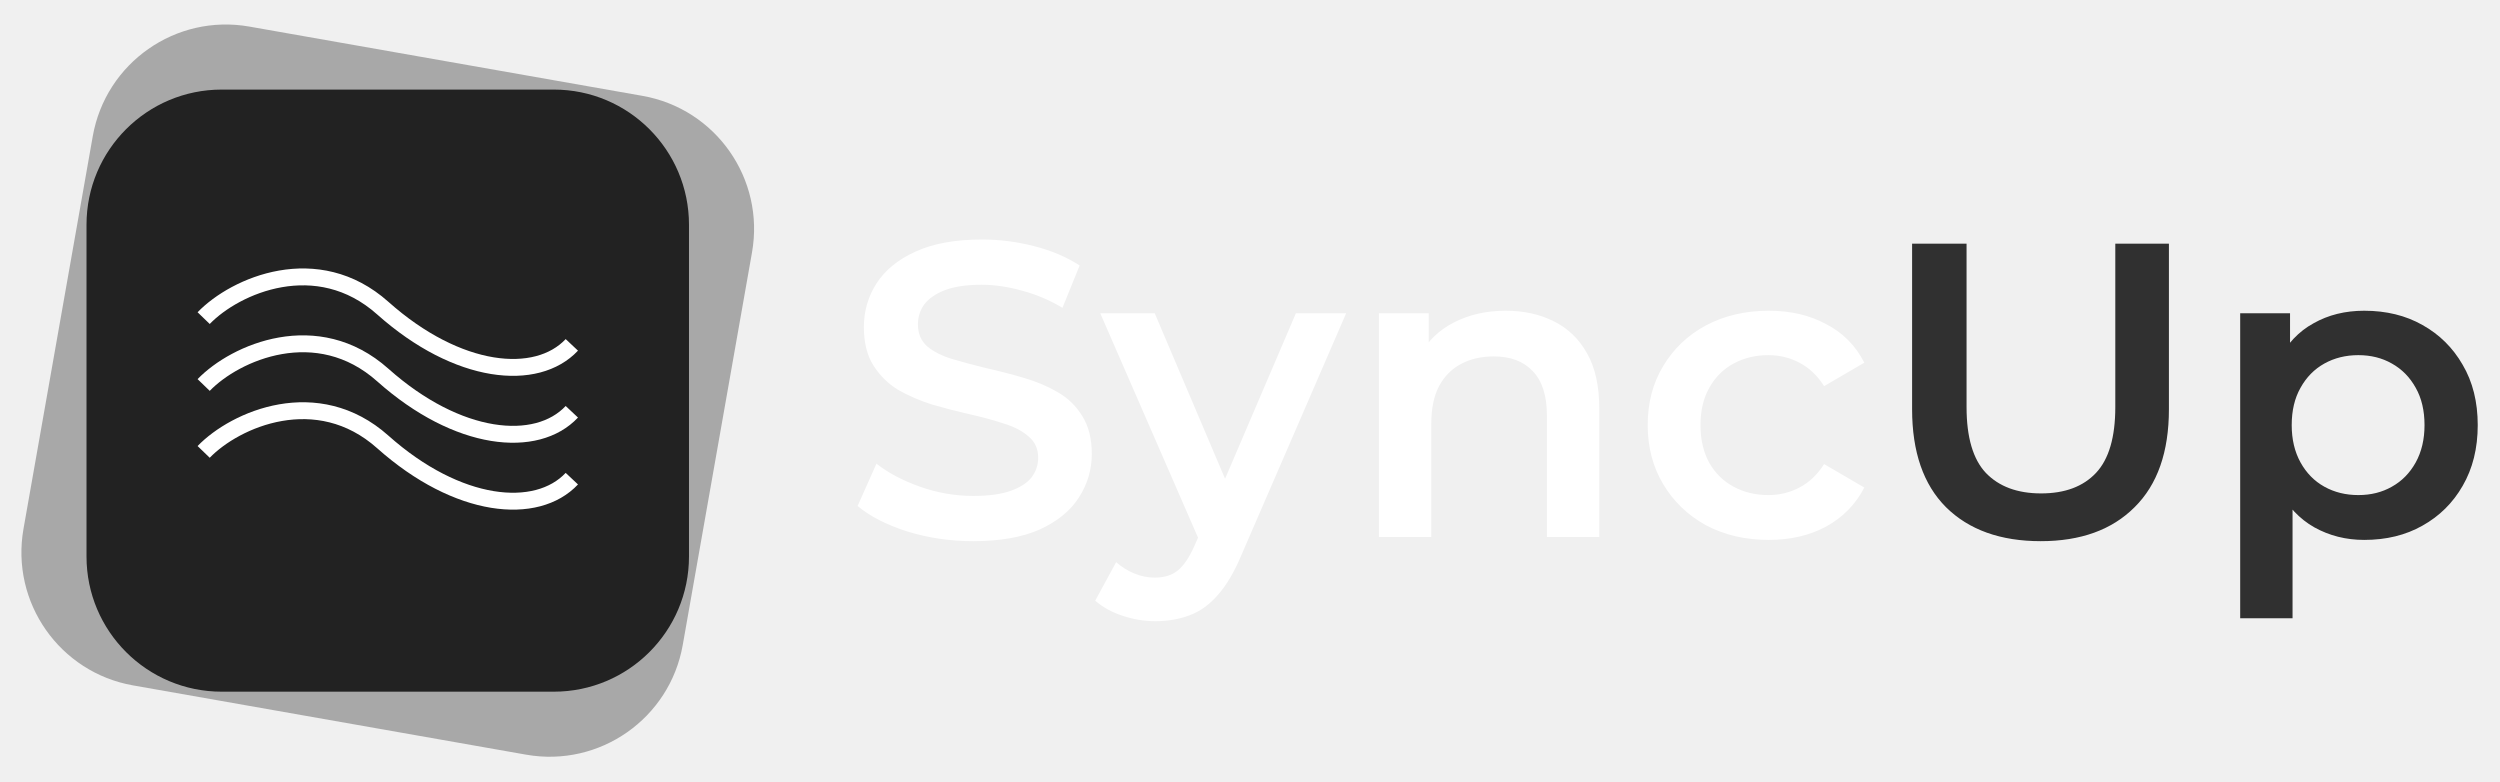
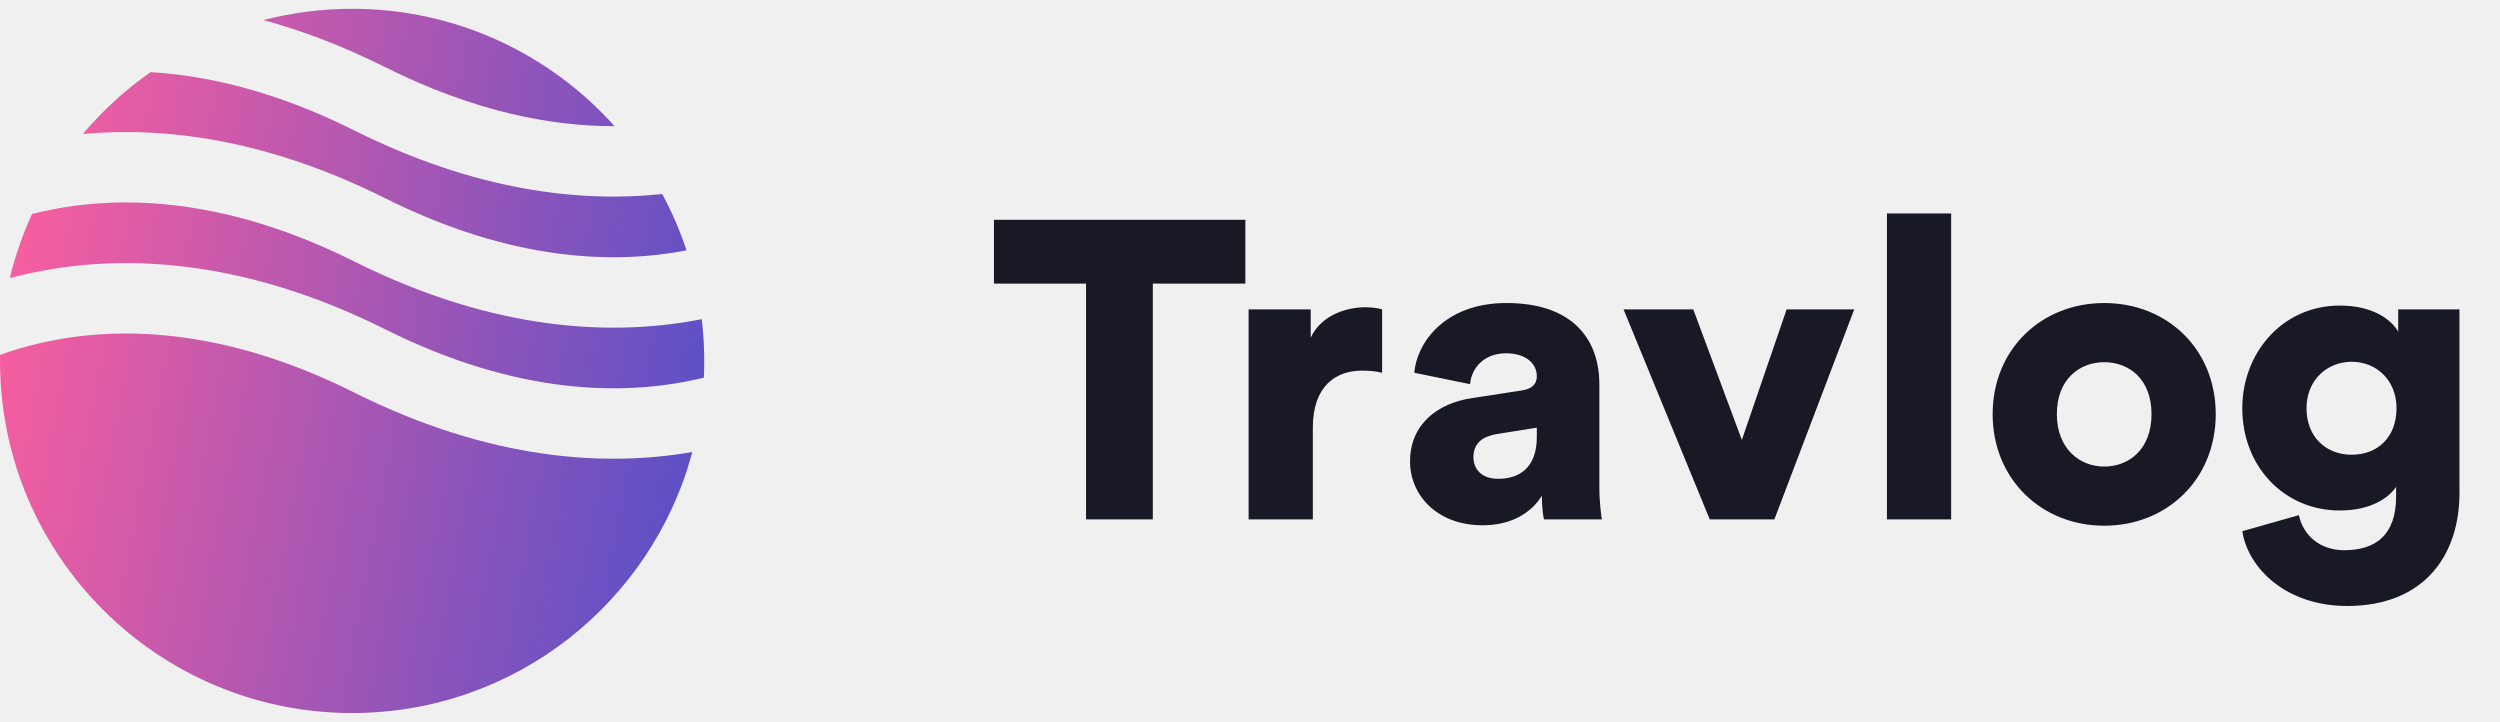
- <svg xmlns="http://www.w3.org/2000/svg" width="192" height="60" viewBox="0 0 192 60" fill="none">
-   <path d="M74.744 41.562C72.985 41.562 71.301 41.315 69.693 40.822C68.084 40.307 66.807 39.653 65.864 38.859L67.311 35.609C68.212 36.317 69.328 36.907 70.658 37.379C71.988 37.851 73.35 38.087 74.744 38.087C75.924 38.087 76.879 37.958 77.608 37.7C78.338 37.443 78.874 37.1 79.217 36.671C79.56 36.22 79.732 35.716 79.732 35.158C79.732 34.472 79.485 33.925 78.992 33.517C78.498 33.089 77.855 32.756 77.061 32.52C76.289 32.263 75.42 32.027 74.455 31.812C73.511 31.598 72.556 31.351 71.591 31.072C70.647 30.772 69.778 30.396 68.985 29.946C68.212 29.474 67.58 28.852 67.086 28.08C66.593 27.307 66.346 26.321 66.346 25.119C66.346 23.896 66.668 22.781 67.311 21.773C67.977 20.743 68.974 19.928 70.304 19.327C71.655 18.705 73.361 18.394 75.42 18.394C76.772 18.394 78.112 18.566 79.442 18.909C80.772 19.252 81.931 19.746 82.917 20.389L81.598 23.639C80.59 23.038 79.549 22.599 78.477 22.32C77.404 22.02 76.375 21.869 75.388 21.869C74.23 21.869 73.286 22.009 72.556 22.288C71.848 22.567 71.323 22.931 70.98 23.382C70.658 23.832 70.497 24.347 70.497 24.926C70.497 25.613 70.733 26.17 71.205 26.599C71.698 27.007 72.331 27.329 73.103 27.565C73.897 27.801 74.777 28.037 75.742 28.273C76.707 28.487 77.662 28.734 78.606 29.013C79.571 29.292 80.44 29.656 81.212 30.107C82.006 30.557 82.638 31.169 83.11 31.941C83.604 32.713 83.85 33.689 83.85 34.869C83.85 36.07 83.518 37.186 82.853 38.215C82.21 39.224 81.212 40.039 79.861 40.661C78.509 41.261 76.804 41.562 74.744 41.562ZM88.714 47.708C87.877 47.708 87.04 47.568 86.204 47.289C85.367 47.01 84.67 46.624 84.112 46.131L85.721 43.171C86.129 43.535 86.59 43.825 87.105 44.039C87.62 44.254 88.145 44.361 88.682 44.361C89.411 44.361 90.001 44.179 90.451 43.814C90.902 43.45 91.32 42.838 91.706 41.98L92.704 39.728L93.025 39.245L99.525 24.057H103.386L95.342 42.624C94.806 43.911 94.205 44.93 93.54 45.68C92.897 46.431 92.167 46.957 91.352 47.257C90.559 47.557 89.679 47.708 88.714 47.708ZM92.253 41.851L84.499 24.057H88.682L94.988 38.891L92.253 41.851ZM115.65 23.864C117.023 23.864 118.246 24.133 119.318 24.669C120.412 25.205 121.27 26.031 121.892 27.146C122.514 28.241 122.825 29.656 122.825 31.394V41.24H118.803V31.909C118.803 30.386 118.439 29.249 117.709 28.498C117.001 27.747 116.004 27.372 114.717 27.372C113.773 27.372 112.936 27.565 112.207 27.951C111.478 28.337 110.909 28.916 110.502 29.688C110.116 30.439 109.922 31.394 109.922 32.552V41.24H105.9V24.057H109.729V28.691L109.054 27.275C109.654 26.181 110.523 25.345 111.66 24.765C112.818 24.165 114.148 23.864 115.65 23.864ZM135.843 41.465C134.041 41.465 132.432 41.09 131.016 40.339C129.622 39.567 128.528 38.516 127.734 37.186C126.94 35.856 126.543 34.343 126.543 32.649C126.543 30.933 126.94 29.42 127.734 28.112C128.528 26.782 129.622 25.741 131.016 24.991C132.432 24.24 134.041 23.864 135.843 23.864C137.516 23.864 138.985 24.208 140.251 24.894C141.538 25.559 142.514 26.546 143.179 27.854L140.09 29.656C139.575 28.841 138.942 28.241 138.192 27.854C137.462 27.468 136.668 27.275 135.81 27.275C134.824 27.275 133.933 27.49 133.14 27.919C132.346 28.348 131.724 28.97 131.273 29.785C130.823 30.579 130.598 31.533 130.598 32.649C130.598 33.764 130.823 34.73 131.273 35.545C131.724 36.338 132.346 36.95 133.14 37.379C133.933 37.808 134.824 38.022 135.81 38.022C136.668 38.022 137.462 37.829 138.192 37.443C138.942 37.057 139.575 36.456 140.09 35.641L143.179 37.443C142.514 38.73 141.538 39.728 140.251 40.436C138.985 41.122 137.516 41.465 135.843 41.465Z" fill="white" />
-   <path d="M156.727 41.562C153.638 41.562 151.214 40.693 149.455 38.955C147.718 37.218 146.849 34.708 146.849 31.426V18.716H151.032V31.265C151.032 33.582 151.525 35.266 152.512 36.317C153.52 37.368 154.936 37.894 156.759 37.894C158.583 37.894 159.988 37.368 160.975 36.317C161.961 35.266 162.455 33.582 162.455 31.265V18.716H166.573V31.426C166.573 34.708 165.694 37.218 163.935 38.955C162.197 40.693 159.795 41.562 156.727 41.562ZM181.57 41.465C180.176 41.465 178.899 41.144 177.741 40.5C176.604 39.856 175.692 38.891 175.006 37.604C174.341 36.295 174.008 34.644 174.008 32.649C174.008 30.632 174.33 28.98 174.974 27.693C175.639 26.406 176.54 25.452 177.677 24.83C178.813 24.186 180.111 23.864 181.57 23.864C183.265 23.864 184.756 24.229 186.043 24.958C187.351 25.688 188.381 26.707 189.132 28.015C189.904 29.324 190.29 30.868 190.29 32.649C190.29 34.429 189.904 35.984 189.132 37.314C188.381 38.623 187.351 39.642 186.043 40.371C184.756 41.101 183.265 41.465 181.57 41.465ZM172.046 47.482V24.057H175.875V28.112L175.746 32.681L176.068 37.25V47.482H172.046ZM181.12 38.022C182.085 38.022 182.943 37.808 183.694 37.379C184.466 36.95 185.077 36.328 185.528 35.513C185.978 34.697 186.203 33.743 186.203 32.649C186.203 31.533 185.978 30.579 185.528 29.785C185.077 28.97 184.466 28.348 183.694 27.919C182.943 27.49 182.085 27.275 181.12 27.275C180.154 27.275 179.285 27.49 178.513 27.919C177.741 28.348 177.13 28.97 176.679 29.785C176.229 30.579 176.003 31.533 176.003 32.649C176.003 33.743 176.229 34.697 176.679 35.513C177.13 36.328 177.741 36.95 178.513 37.379C179.285 37.808 180.154 38.022 181.12 38.022Z" fill="black" fill-opacity="0.8" />
-   <rect opacity="0.3" width="51.411" height="51.38" rx="10.38" transform="matrix(0.984827 0.173541 -0.173756 0.984789 8.92755 0.23999)" fill="black" />
-   <rect x="6.644" y="6.88" width="46.27" height="46.241" rx="10.38" fill="black" fill-opacity="0.8" />
-   <path d="M15.641 34.706C18.083 32.18 24.364 29.453 29.393 33.936C35.177 39.09 41.218 39.633 43.917 36.761" stroke="white" stroke-width="1.297" />
-   <path d="M15.641 29.568C18.083 27.042 24.364 24.316 29.393 28.798C35.177 33.953 41.218 34.496 43.917 31.624" stroke="white" stroke-width="1.297" />
-   <path d="M15.641 24.431C18.083 21.904 24.364 19.178 29.393 23.66C35.177 28.815 41.218 29.358 43.917 26.486" stroke="white" stroke-width="1.297" />
+ <svg xmlns="http://www.w3.org/2000/svg" width="142" height="41" viewBox="0 0 142 41" fill="none">
+   <path fill-rule="evenodd" clip-rule="evenodd" d="M8.553 4.098C7.122 5.098 5.828 6.281 4.705 7.612C9.295 7.186 15.125 7.882 21.894 11.267C29.123 14.881 34.944 15.003 38.995 14.222C38.627 13.109 38.164 12.039 37.616 11.022C32.979 11.511 27.034 10.864 20.106 7.4C15.706 5.2 11.828 4.294 8.553 4.098ZM34.907 7.167C31.245 3.075 25.923 0.5 20 0.5C18.261 0.5 16.573 0.722 14.964 1.139C17.143 1.734 19.458 2.604 21.894 3.822C26.967 6.359 31.346 7.175 34.907 7.167ZM39.861 18.128C34.967 19.095 28.209 18.896 20.106 14.844C12.53 11.057 6.5 11.104 2.434 12.008C2.224 12.055 2.019 12.104 1.819 12.155C1.287 13.312 0.862 14.53 0.557 15.794C0.882 15.707 1.219 15.625 1.566 15.548C6.5 14.451 13.47 14.499 21.894 18.711C29.47 22.499 35.5 22.451 39.566 21.547C39.706 21.517 39.843 21.485 39.978 21.452C39.993 21.136 40 20.819 40 20.5C40 19.698 39.953 18.906 39.861 18.128ZM39.325 25.672C34.478 26.52 27.917 26.194 20.106 22.289C12.53 18.501 6.5 18.549 2.434 19.452C1.531 19.653 0.719 19.897 0.003 20.155C0.001 20.27 0 20.385 0 20.5C0 31.546 8.954 40.5 20 40.5C29.257 40.5 37.045 34.211 39.325 25.672Z" fill="url(#paint0_linear_832_821)" />
+   <path d="M70.736 16.108V12.484H56.456V16.108H61.688V29.5H65.48V16.108H70.736ZM78.504 17.572C78.264 17.5 77.904 17.452 77.544 17.452C76.585 17.452 75.073 17.836 74.448 19.18V17.572H70.921V29.5H74.569V24.292C74.569 21.916 75.888 21.052 77.353 21.052C77.713 21.052 78.097 21.076 78.504 21.172V17.572ZM80.091 26.212C80.091 28.108 81.603 29.836 84.219 29.836C85.803 29.836 86.955 29.164 87.579 28.156C87.579 28.972 87.675 29.404 87.699 29.5H90.987C90.963 29.38 90.843 28.588 90.843 27.652V21.82C90.843 19.372 89.427 17.212 85.563 17.212C82.059 17.212 80.475 19.468 80.331 21.172L83.499 21.82C83.571 20.932 84.267 20.068 85.539 20.068C86.691 20.068 87.291 20.668 87.291 21.364C87.291 21.772 87.075 22.084 86.427 22.18L83.619 22.612C81.651 22.9 80.091 24.1 80.091 26.212ZM85.107 27.196C84.099 27.196 83.691 26.596 83.691 25.972C83.691 25.132 84.267 24.772 85.035 24.652L87.291 24.292V24.82C87.291 26.668 86.187 27.196 85.107 27.196ZM105.321 17.572H101.481L98.937 24.988L96.177 17.572H92.217L97.113 29.5H100.785L105.321 17.572ZM110.826 29.5V12.124H107.178V29.5H110.826ZM119.518 26.5C118.15 26.5 116.83 25.516 116.83 23.524C116.83 21.508 118.15 20.572 119.518 20.572C120.91 20.572 122.206 21.508 122.206 23.524C122.206 25.54 120.91 26.5 119.518 26.5ZM119.518 17.212C115.965 17.212 113.182 19.828 113.182 23.524C113.182 27.22 115.965 29.86 119.518 29.86C123.094 29.86 125.854 27.22 125.854 23.524C125.854 19.828 123.094 17.212 119.518 17.212ZM127.362 30.172C127.698 32.308 129.882 34.42 133.314 34.42C137.778 34.42 139.698 31.444 139.698 28.012V17.572H136.218V18.844C135.882 18.22 134.85 17.356 132.906 17.356C129.642 17.356 127.362 20.044 127.362 23.188C127.362 26.5 129.738 28.996 132.906 28.996C134.634 28.996 135.666 28.3 136.098 27.652V28.204C136.098 30.364 134.97 31.252 133.146 31.252C131.778 31.252 130.818 30.412 130.578 29.26L127.362 30.172ZM133.578 25.828C132.114 25.828 131.01 24.82 131.01 23.188C131.01 21.556 132.21 20.548 133.578 20.548C134.946 20.548 136.122 21.556 136.122 23.188C136.122 24.82 135.066 25.828 133.578 25.828Z" fill="#191825" />
+   <defs>
+     <linearGradient id="paint0_linear_832_821" x1="36" y1="43.7" x2="-3.733" y2="36.093" gradientUnits="userSpaceOnUse">
+       <stop stop-color="#5D50C6" />
+       <stop offset="1" stop-color="#F85E9F" />
+     </linearGradient>
+   </defs>
</svg>
